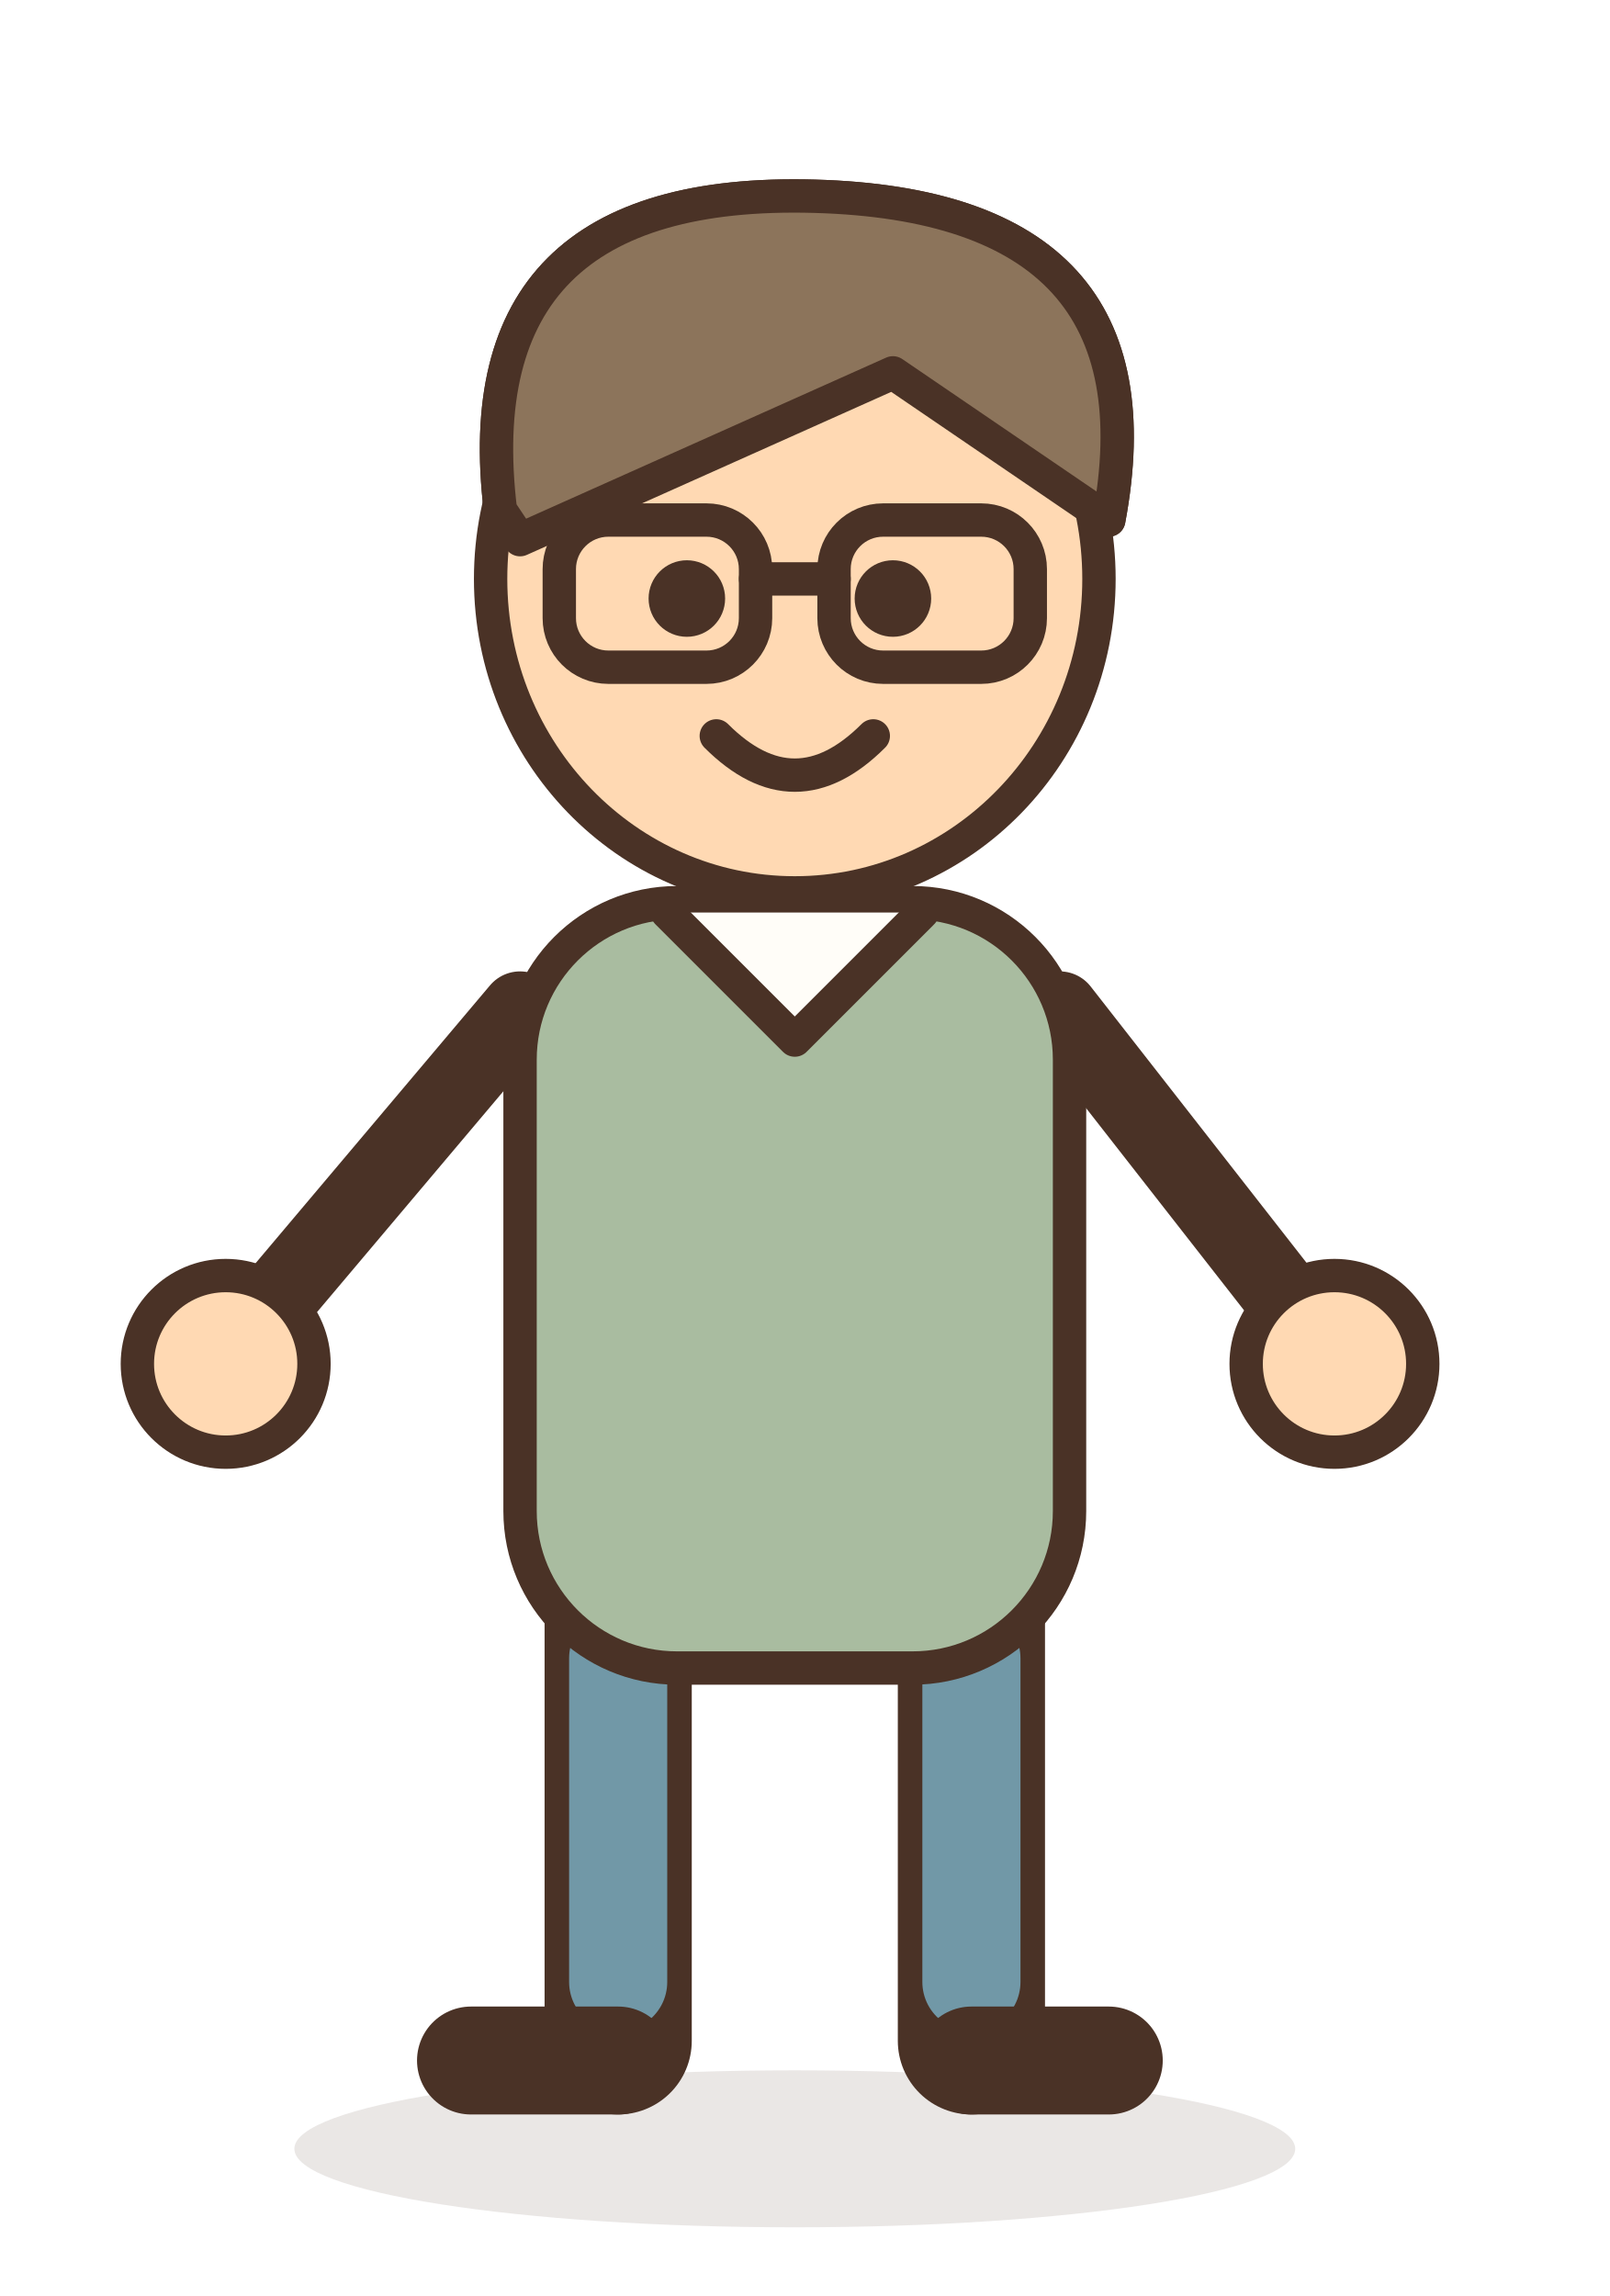
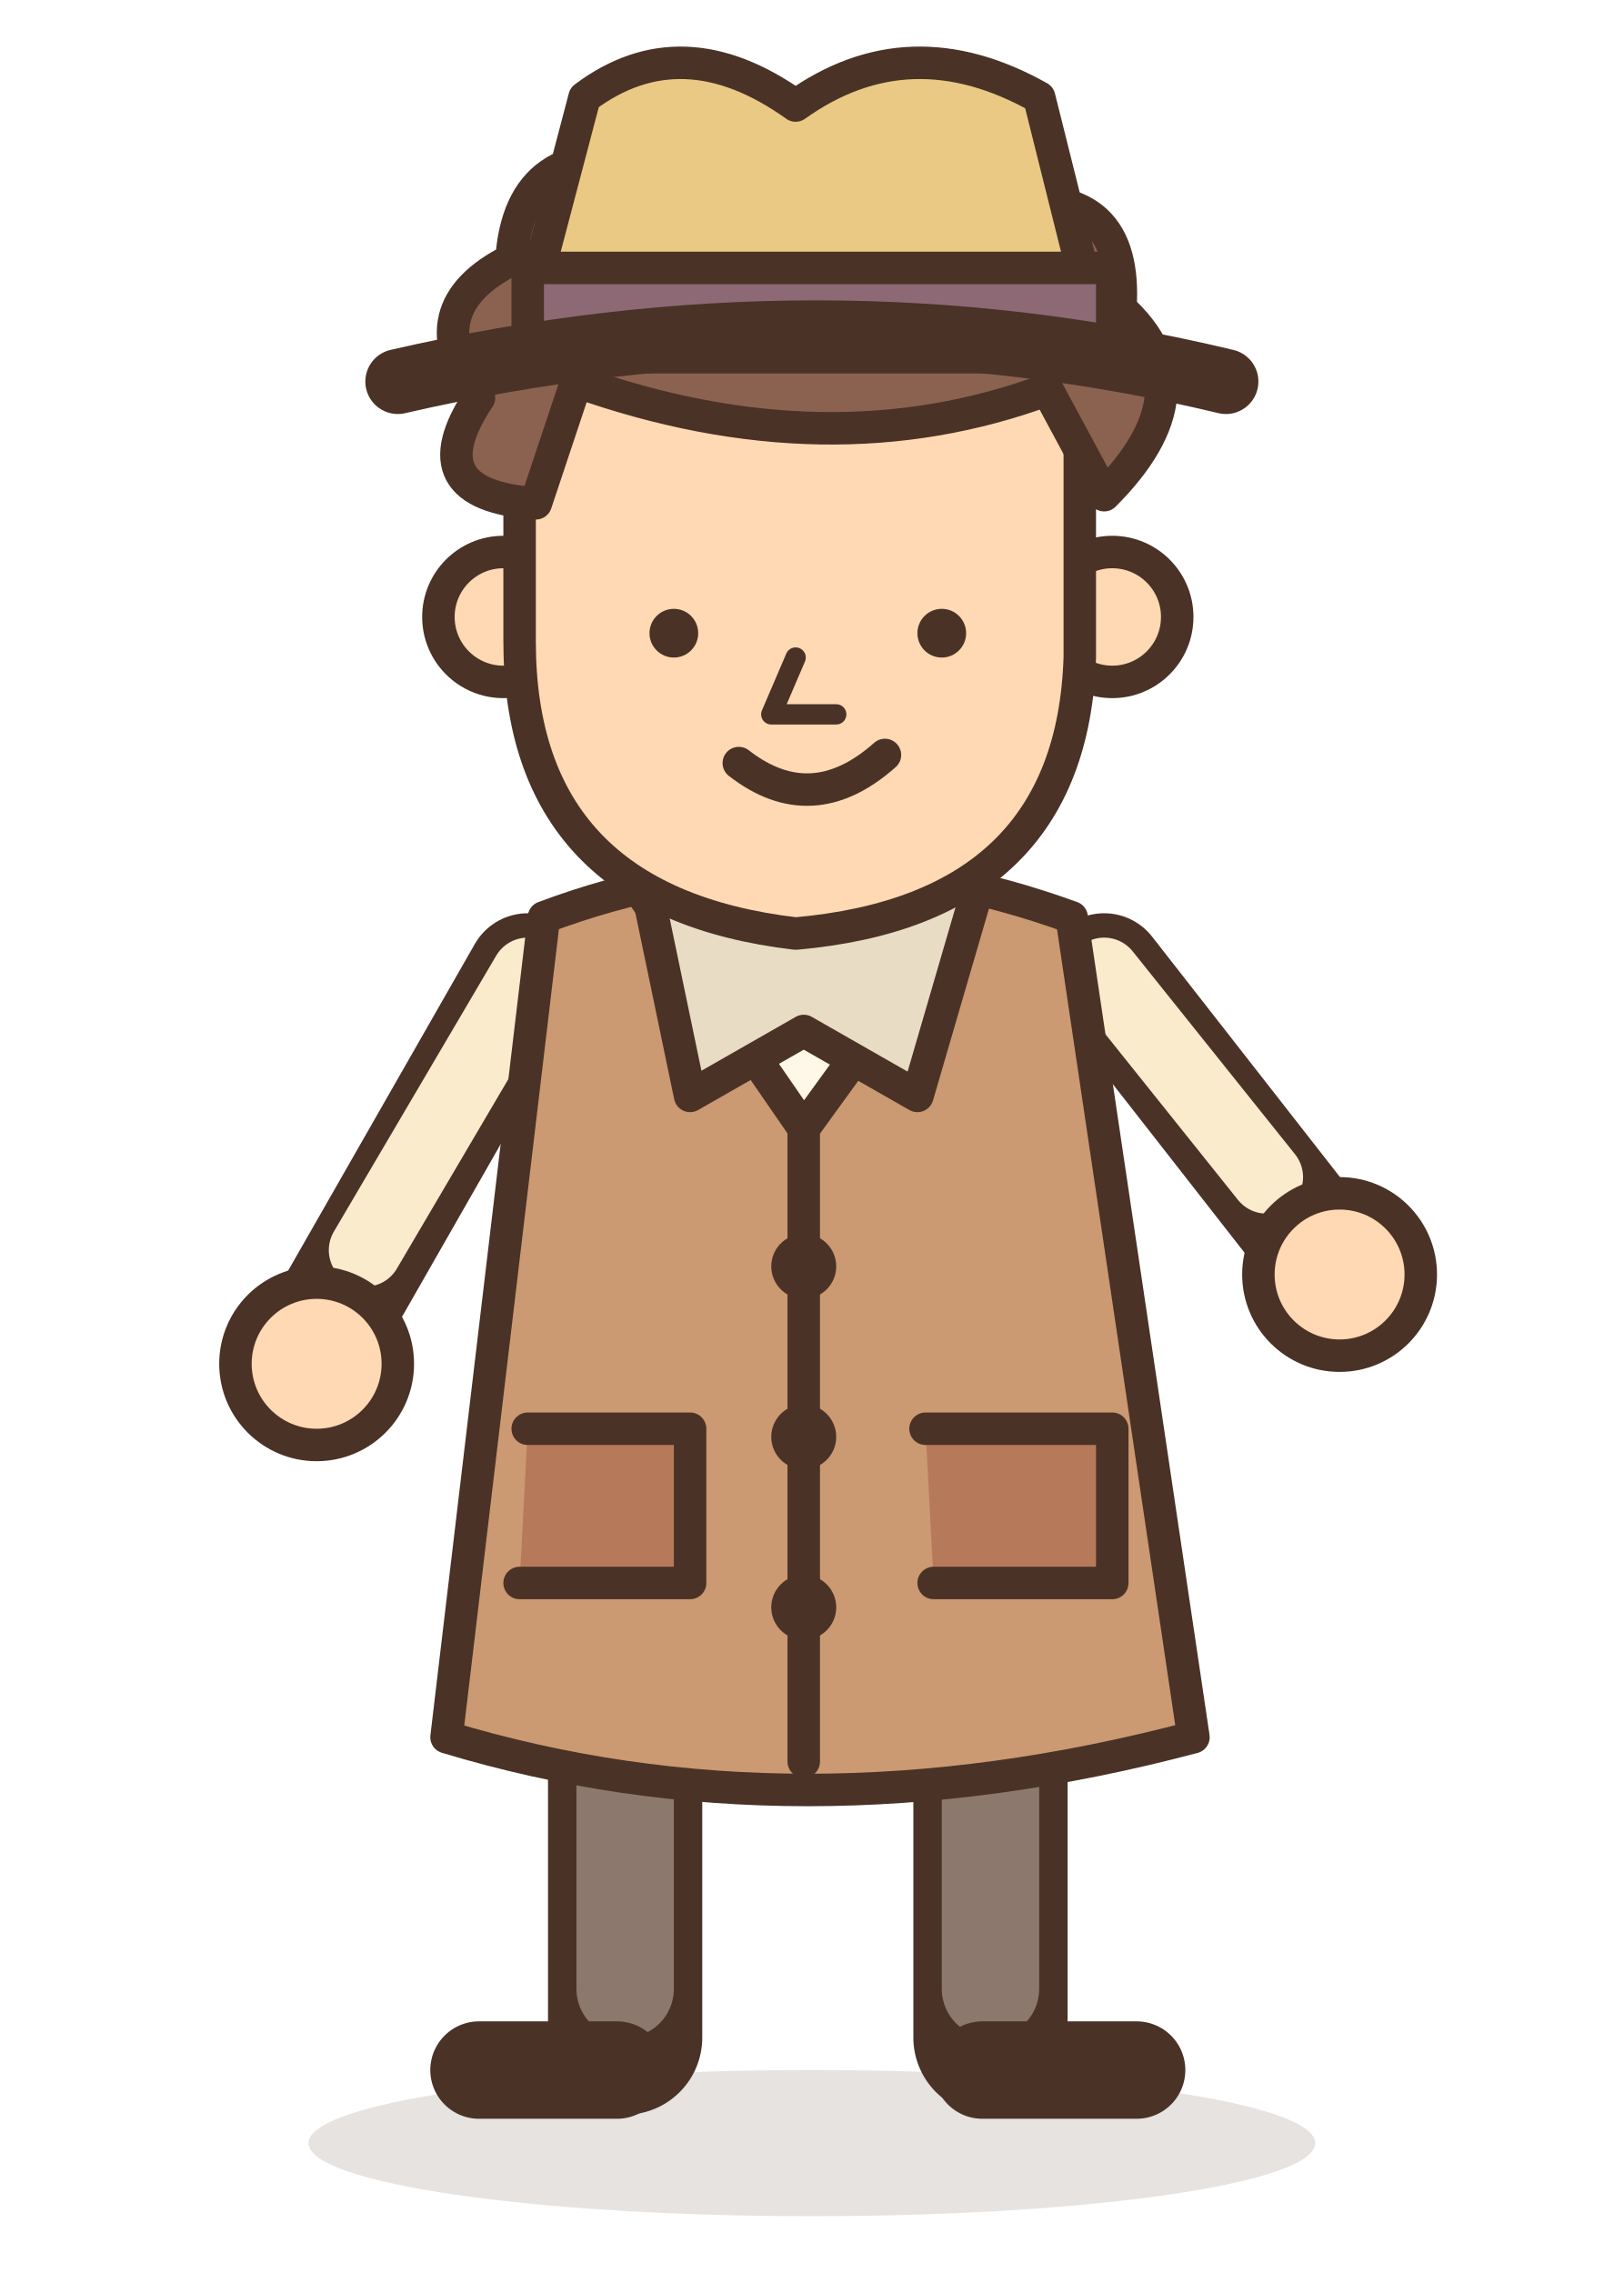
- <svg xmlns="http://www.w3.org/2000/svg" viewBox="0 0 164 234">
-   <g stroke="#4A3226" stroke-width="3.4" stroke-linecap="round" stroke-linejoin="round">
-     <ellipse cx="81" cy="219" rx="51" ry="8" fill="#4A3226" opacity=".12" stroke="none" />
-     <path d="M63 163v45M99 163v45" stroke="#4A3226" stroke-width="15" />
-     <path d="M63 169v33M99 169v33" stroke="#7198A7" stroke-width="10" />
-     <path d="M63 210H48M99 210h14" stroke-width="11" />
-     <path d="M51 52q-4-33 32-32t30 33L91 38 53 55z" fill="#8C745B" />
-     <ellipse cx="81" cy="59" rx="31" ry="32" fill="#FFD9B3" />
-     <path d="M51 52q-4-33 32-32t30 33L91 38 53 55z" fill="#8C745B" />
-     <circle cx="70" cy="61" r="2.2" fill="#4A3226" />
-     <circle cx="91" cy="61" r="2.2" fill="#4A3226" />
-     <path d="M73 75q8 8 16 0" fill="none" />
-     <path d="M53 103l-27 32M108 103l25 32" stroke-width="8" />
-     <circle cx="23" cy="139" r="9" fill="#FFD9B3" />
-     <circle cx="136" cy="139" r="9" fill="#FFD9B3" />
-     <rect x="53" y="92" width="56" height="78" rx="16" fill="#A9BCA0" />
-     <path d="M68 93l13 13 13-13" fill="#FFFDF8" />
-     <rect x="57" y="53" width="20" height="15" rx="5" fill="none" />
-     <rect x="85" y="53" width="20" height="15" rx="5" fill="none" />
-     <path d="M77 59h8" />
+ <svg xmlns="http://www.w3.org/2000/svg" viewBox="0 0 200 280">
+   <g stroke="#4A3226" stroke-width="4" stroke-linecap="round" stroke-linejoin="round">
+     <ellipse cx="100" cy="264" rx="62" ry="9" fill="#4A3226" opacity=".14" stroke="none" />
+     <path d="M77 211v40M122 211v40" stroke-width="19" />
+     <path d="M77 213v32M122 213v32" stroke="#8D786D" stroke-width="12" />
+     <path d="M76 255H59M121 255h19" stroke-width="12" />
+     <path d="M65 120l-24 42M136 120l25 32" fill="none" stroke-width="15" />
+     <path d="M65 120l-20 34M136 120l20 25" fill="none" stroke="#F9EBCB" stroke-width="9" />
+     <circle cx="39" cy="168" r="10" fill="#FFD9B3" />
+     <circle cx="165" cy="157" r="10" fill="#FFD9B3" />
+     <path d="M67 113q32-12 65 0l15 101q-49 13-92 0z" fill="#CB9972" />
+     <path d="M79 110l20 29 21-29M99 139v78" fill="#FFF7E8" />
+     <path d="M80 111l5 24 14-8 14 8 7-24" fill="#E9DCC5" />
+     <path d="M65 176h20v19H64M114 176h23v19h-22" fill="#B67A5B" />
+     <circle cx="99" cy="156" r="2" />
+     <circle cx="99" cy="177" r="2" />
+     <circle cx="99" cy="198" r="2" />
+     <circle cx="62" cy="76" r="8" fill="#FFD9B3" />
+     <circle cx="137" cy="76" r="8" fill="#FFD9B3" />
+     <path d="M64 47q34-22 69 0v34q-1 31-35 34-34-4-34-36z" fill="#FFD9B3" />
+     <path d="M66 62q-15-1-7-13-8-11 4-17 1-15 17-12 12-10 25 0 12-5 19 5 15-2 14 13 11 10-2 23l-7-13q-27 10-58-1z" fill="#8B6250" />
+     <path d="M67 31l5-19q12-9 26 1 14-10 30-1l7 28-69 1z" fill="#E9C984" />
+     <path d="M65 33h72v11H65z" fill="#8C6974" />
+     <path d="M49 47q52-12 102 0" fill="none" stroke-width="8" stroke="#4A3226" />
+     <circle cx="83" cy="78" r="3" fill="#4A3226" stroke="none" />
+     <circle cx="116" cy="78" r="3" fill="#4A3226" stroke="none" />
+     <path d="M91 94q9 7 18-1" fill="none" />
+     <path d="M98 81l-3 7h8" fill="none" stroke-width="2.5" />
  </g>
</svg>
